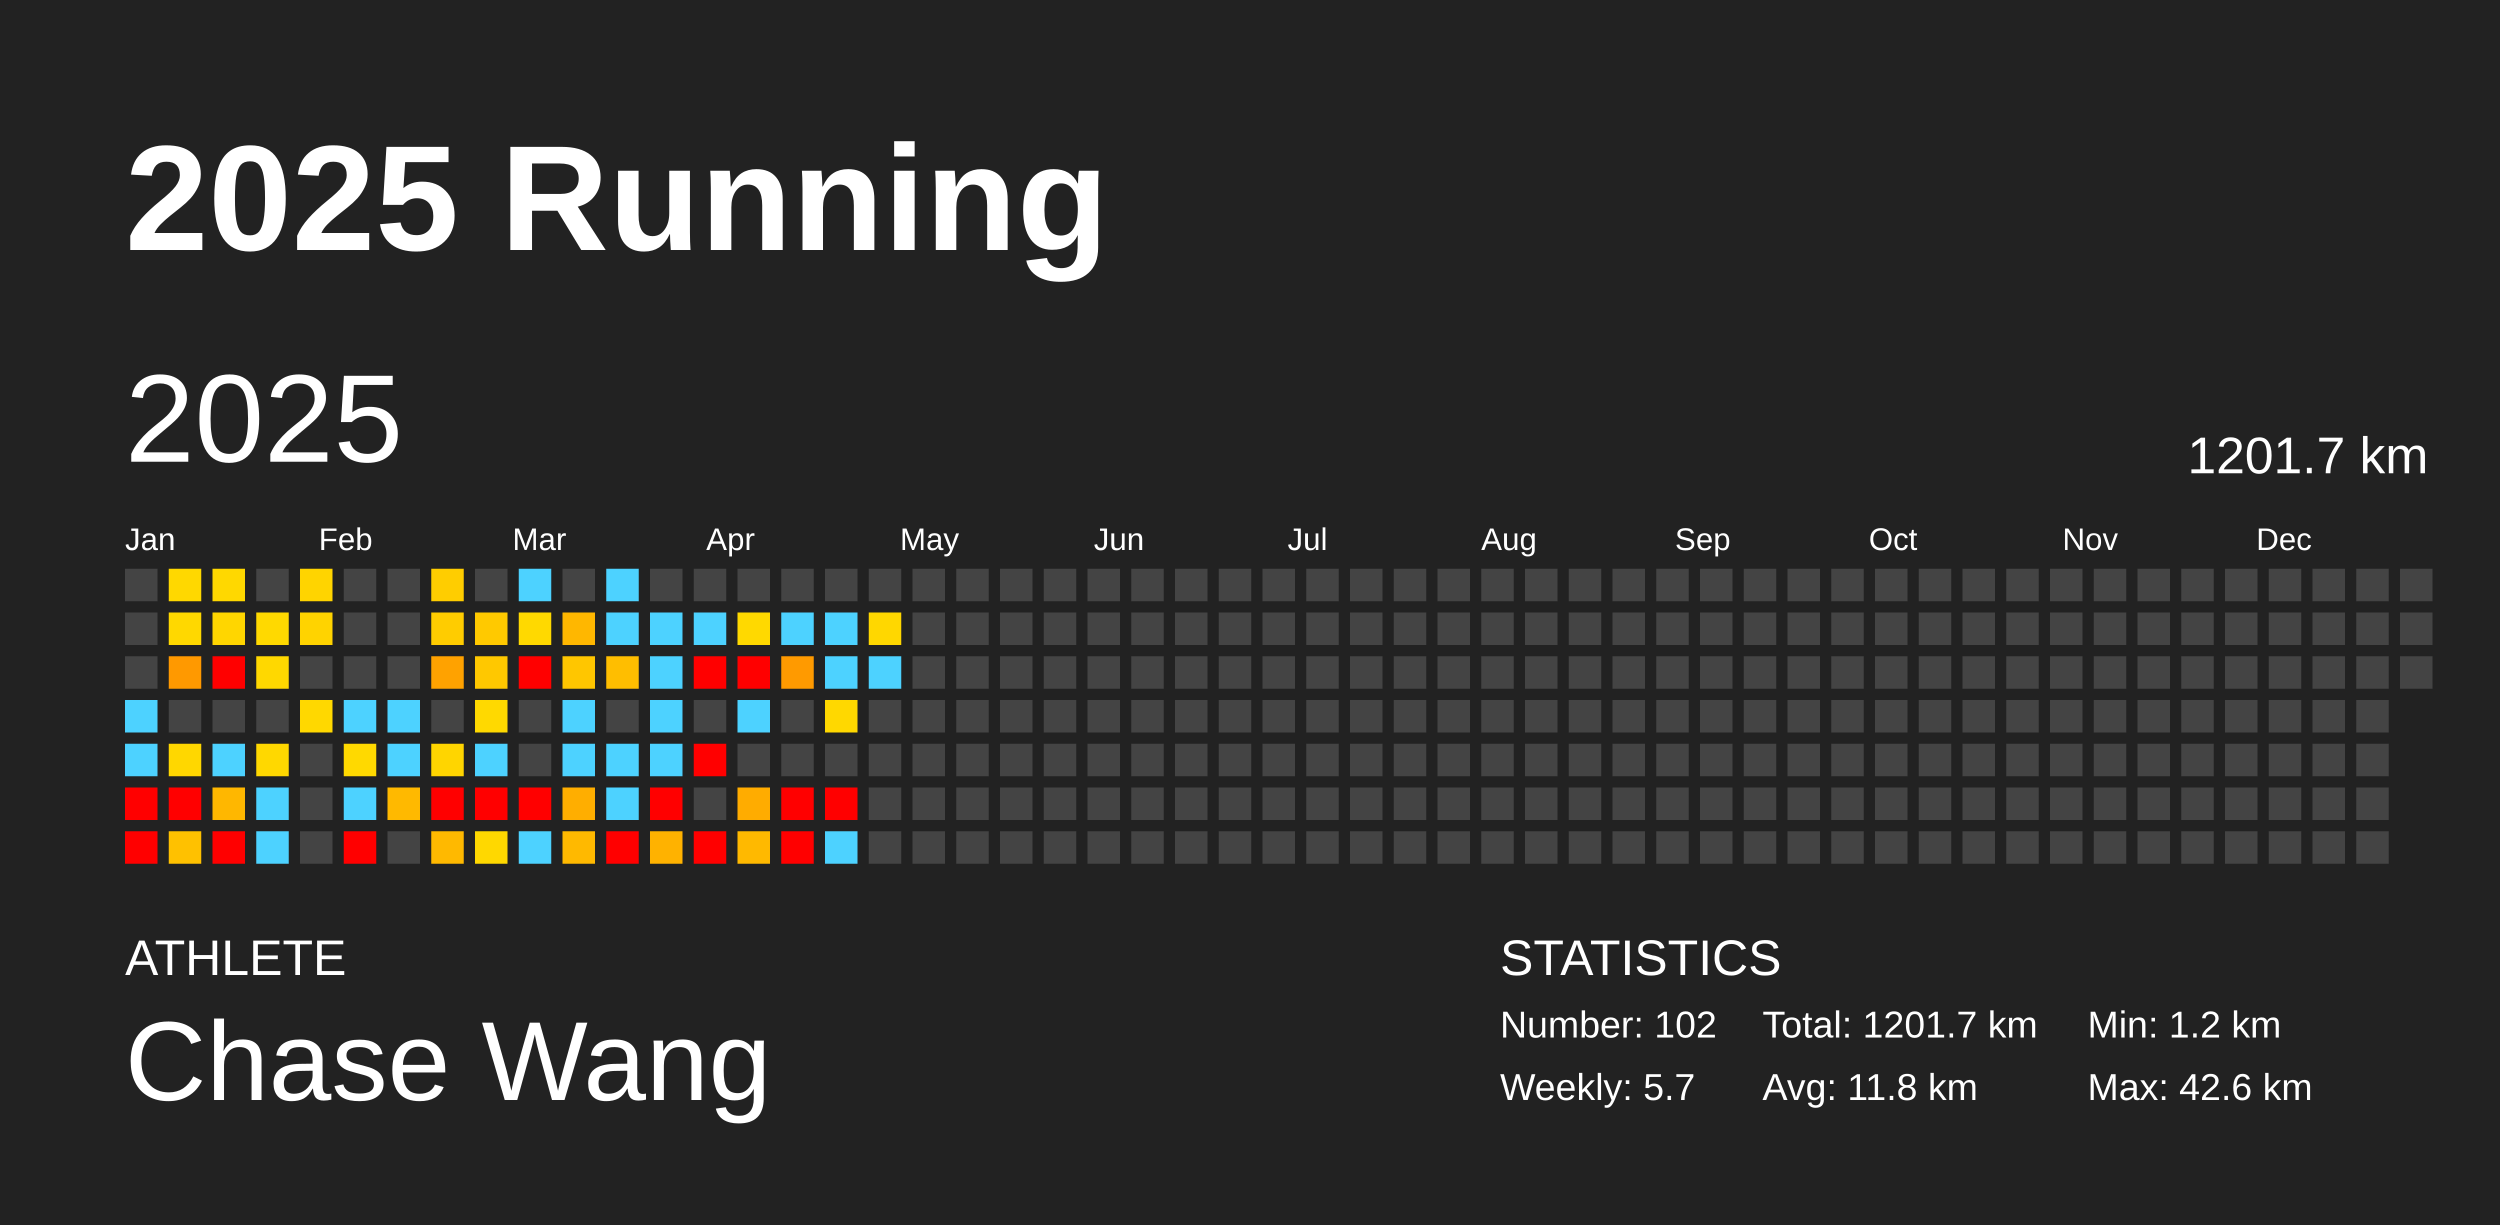
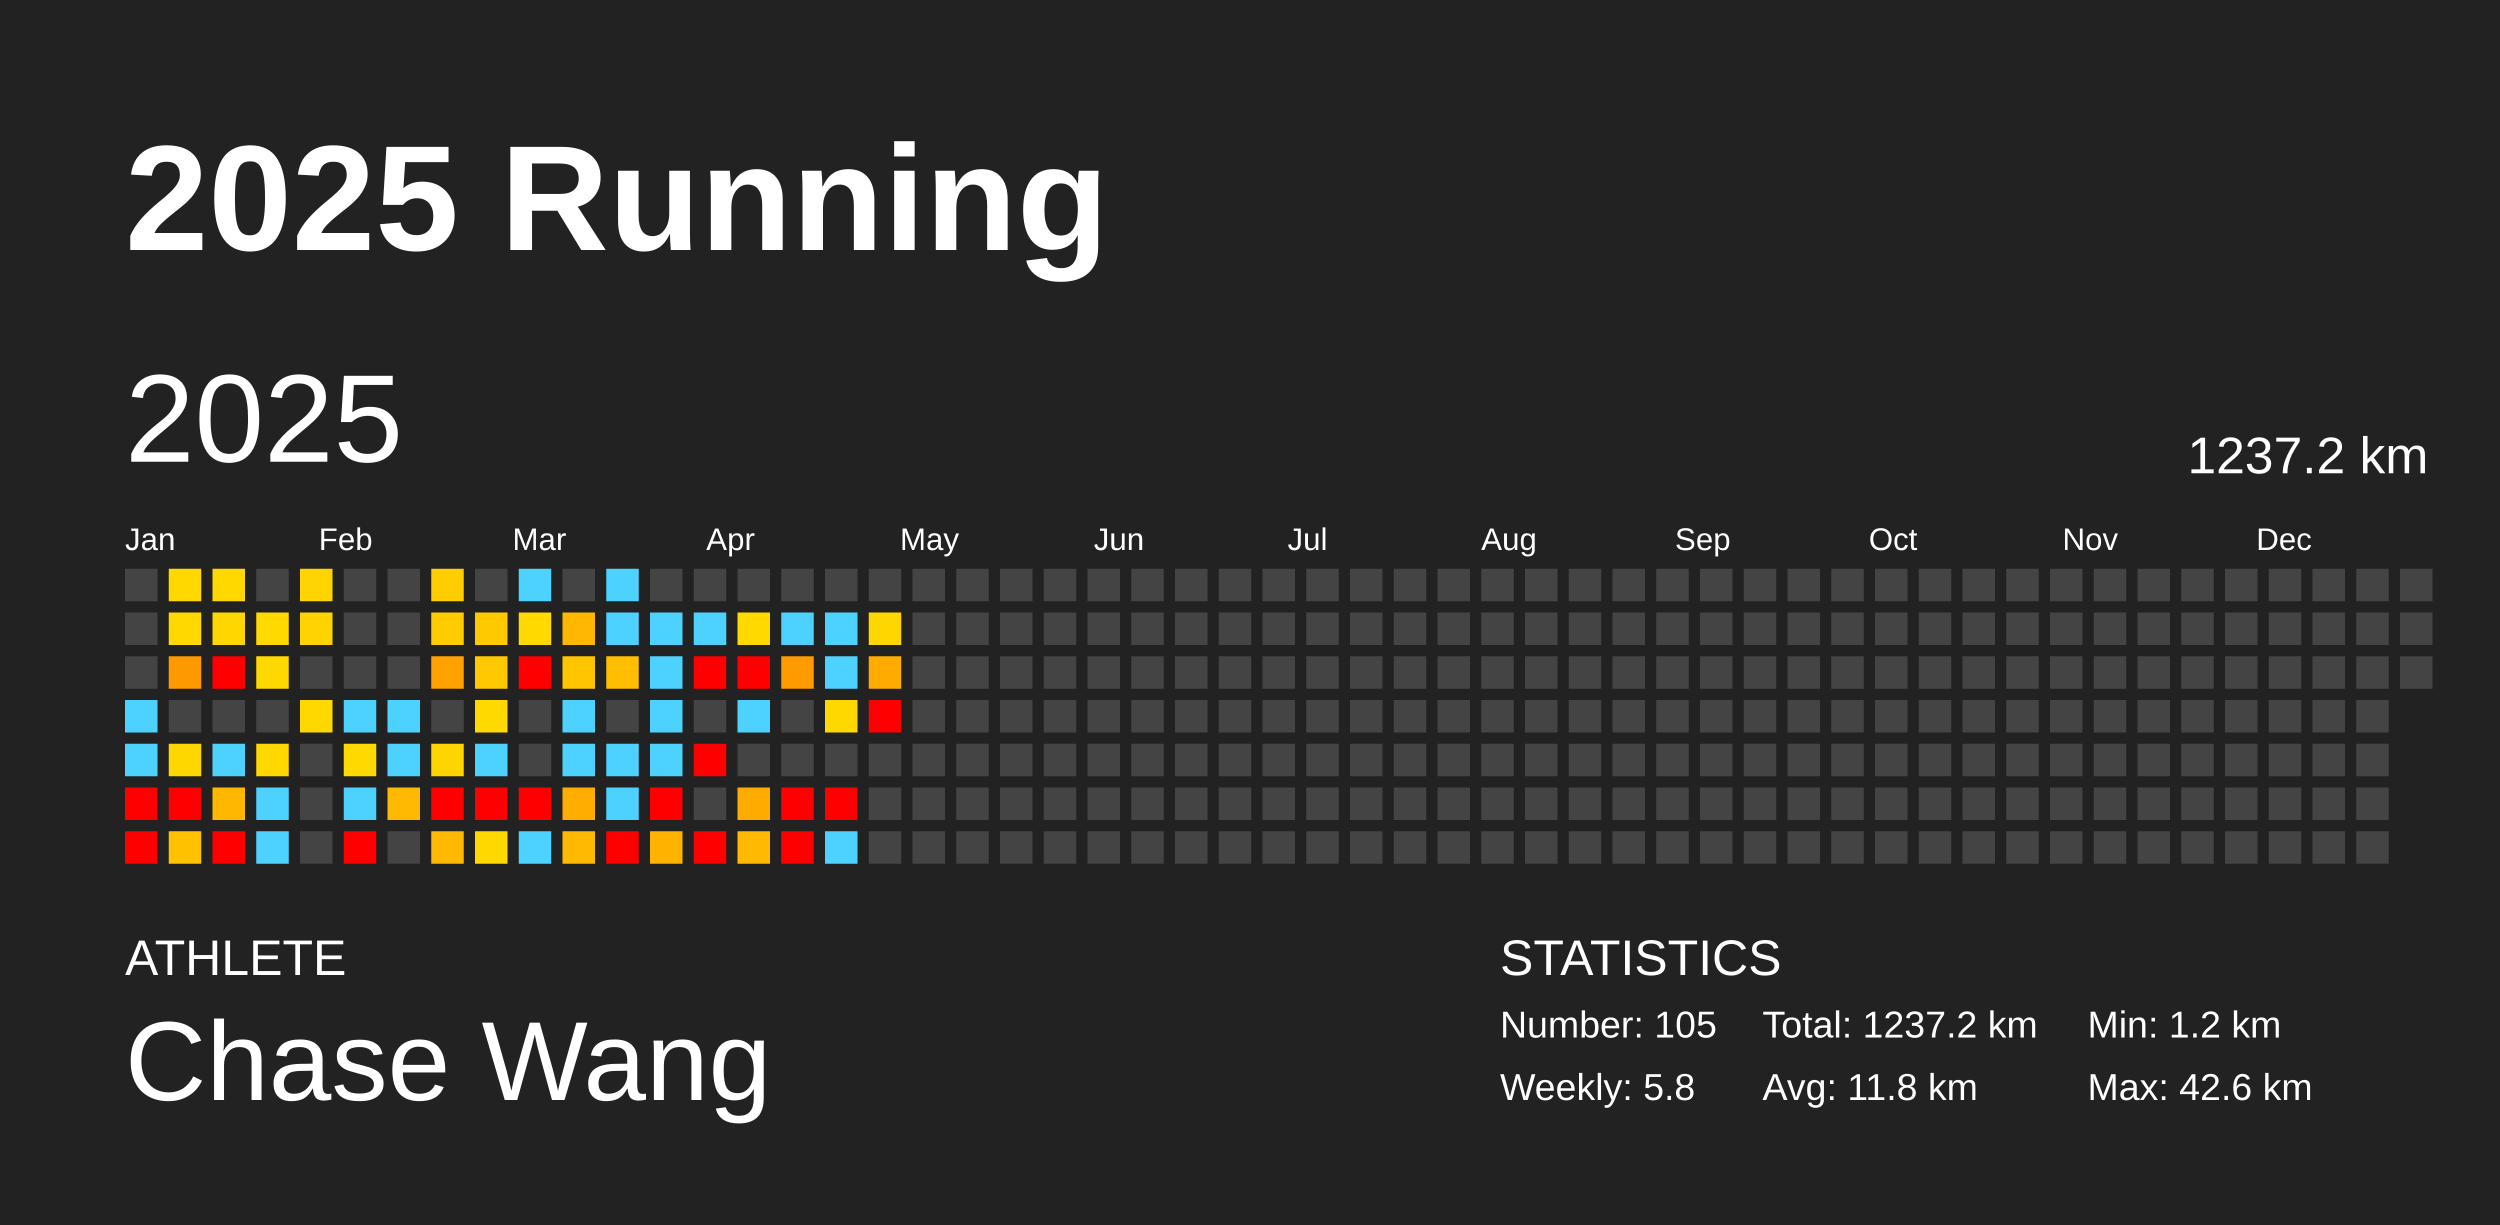
<svg xmlns="http://www.w3.org/2000/svg" baseProfile="full" height="98mm" version="1.1" viewBox="0,0,200,98" width="200mm">
  <defs />
  <rect fill="#222222" height="98" width="200" x="0" y="0" />
  <text fill="#FFFFFF" style="font-size:12px; font-family:Arial; font-weight:bold;" x="10" y="20">2025 Running</text>
  <text fill="#FFFFFF" style="font-size:4px; font-family:Arial" x="10" y="78">ATHLETE</text>
  <text fill="#FFFFFF" style="font-size:9px; font-family:Arial" x="10" y="88">Chase Wang</text>
  <text fill="#FFFFFF" style="font-size:4px; font-family:Arial" x="120" y="78">STATISTICS</text>
-   <text fill="#FFFFFF" style="font-size:3px; font-family:Arial" x="120" y="83">Number: 102</text>
-   <text fill="#FFFFFF" style="font-size:3px; font-family:Arial" x="120" y="88">Weekly: 5.7</text>
-   <text fill="#FFFFFF" style="font-size:3px; font-family:Arial" x="141" y="83">Total: 1201.7 km</text>
+   <text fill="#FFFFFF" style="font-size:3px; font-family:Arial" x="120" y="83">Number: 105</text>
+   <text fill="#FFFFFF" style="font-size:3px; font-family:Arial" x="120" y="88">Weekly: 5.8</text>
+   <text fill="#FFFFFF" style="font-size:3px; font-family:Arial" x="141" y="83">Total: 1237.2 km</text>
  <text fill="#FFFFFF" style="font-size:3px; font-family:Arial" x="141" y="88">Avg: 11.8 km</text>
  <text fill="#FFFFFF" style="font-size:3px; font-family:Arial" x="167" y="83">Min: 1.2 km</text>
  <text fill="#FFFFFF" style="font-size:3px; font-family:Arial" x="167" y="88">Max: 42.6 km</text>
  <text dominant-baseline="hanging" fill="#FFFFFF" style="font-size:10.0px; font-family:Arial;" x="10" y="30">2025</text>
-   <text dominant-baseline="hanging" fill="#FFFFFF" style="font-size:4.125px; font-family:Arial;" x="175" y="35">1201.7 km</text>
+   <text dominant-baseline="hanging" fill="#FFFFFF" style="font-size:4.125px; font-family:Arial;" x="175" y="35">1237.2 km</text>
  <text fill="#FFFFFF" style="font-size:2.5px; font-family:Arial" x="10.0" y="44">Jan</text>
  <text fill="#FFFFFF" style="font-size:2.5px; font-family:Arial" x="25.5" y="44">Feb</text>
  <text fill="#FFFFFF" style="font-size:2.5px; font-family:Arial" x="41.0" y="44">Mar</text>
  <text fill="#FFFFFF" style="font-size:2.5px; font-family:Arial" x="56.5" y="44">Apr</text>
  <text fill="#FFFFFF" style="font-size:2.5px; font-family:Arial" x="72.0" y="44">May</text>
  <text fill="#FFFFFF" style="font-size:2.5px; font-family:Arial" x="87.5" y="44">Jun</text>
  <text fill="#FFFFFF" style="font-size:2.5px; font-family:Arial" x="103.0" y="44">Jul</text>
  <text fill="#FFFFFF" style="font-size:2.5px; font-family:Arial" x="118.5" y="44">Aug</text>
  <text fill="#FFFFFF" style="font-size:2.5px; font-family:Arial" x="134.0" y="44">Sep</text>
  <text fill="#FFFFFF" style="font-size:2.5px; font-family:Arial" x="149.5" y="44">Oct</text>
  <text fill="#FFFFFF" style="font-size:2.5px; font-family:Arial" x="165.0" y="44">Nov</text>
  <text fill="#FFFFFF" style="font-size:2.5px; font-family:Arial" x="180.5" y="44">Dec</text>
  <rect fill="#444444" height="2.6" width="2.6" x="10.0" y="45.5" />
  <rect fill="#444444" height="2.6" width="2.6" x="10.0" y="49.0" />
  <rect fill="#444444" height="2.6" width="2.6" x="10.0" y="52.5" />
  <rect fill="#4dd2ff" height="2.6" width="2.6" x="10.0" y="56.0" />
  <rect fill="#4dd2ff" height="2.6" width="2.6" x="10.0" y="59.5" />
  <rect fill="red" height="2.6" width="2.6" x="10.0" y="63.0" />
  <rect fill="red" height="2.6" width="2.6" x="10.0" y="66.5" />
  <rect fill="#ffd800" height="2.6" width="2.6" x="13.5" y="45.5" />
  <rect fill="#ffd800" height="2.6" width="2.6" x="13.5" y="49.0" />
  <rect fill="#ff9900" height="2.6" width="2.6" x="13.5" y="52.5" />
  <rect fill="#444444" height="2.6" width="2.6" x="13.5" y="56.0" />
  <rect fill="#ffd700" height="2.6" width="2.6" x="13.5" y="59.5" />
  <rect fill="red" height="2.6" width="2.6" x="13.5" y="63.0" />
  <rect fill="#ffc100" height="2.6" width="2.6" x="13.5" y="66.5" />
  <rect fill="#ffd800" height="2.6" width="2.6" x="17.0" y="45.5" />
  <rect fill="#ffd600" height="2.6" width="2.6" x="17.0" y="49.0" />
  <rect fill="red" height="2.6" width="2.6" x="17.0" y="52.5" />
  <rect fill="#444444" height="2.6" width="2.6" x="17.0" y="56.0" />
  <rect fill="#4dd2ff" height="2.6" width="2.6" x="17.0" y="59.5" />
  <rect fill="#ffb700" height="2.6" width="2.6" x="17.0" y="63.0" />
  <rect fill="red" height="2.6" width="2.6" x="17.0" y="66.5" />
  <rect fill="#444444" height="2.6" width="2.6" x="20.5" y="45.5" />
  <rect fill="#ffd900" height="2.6" width="2.6" x="20.5" y="49.0" />
  <rect fill="#ffd800" height="2.6" width="2.6" x="20.5" y="52.5" />
  <rect fill="#444444" height="2.6" width="2.6" x="20.5" y="56.0" />
  <rect fill="#ffd800" height="2.6" width="2.6" x="20.5" y="59.5" />
  <rect fill="#4dd2ff" height="2.6" width="2.6" x="20.5" y="63.0" />
  <rect fill="#4dd2ff" height="2.6" width="2.6" x="20.5" y="66.5" />
  <rect fill="#ffd400" height="2.6" width="2.6" x="24.0" y="45.5" />
  <rect fill="#ffd300" height="2.6" width="2.6" x="24.0" y="49.0" />
  <rect fill="#444444" height="2.6" width="2.6" x="24.0" y="52.5" />
  <rect fill="#ffd800" height="2.6" width="2.6" x="24.0" y="56.0" />
  <rect fill="#444444" height="2.6" width="2.6" x="24.0" y="59.5" />
  <rect fill="#444444" height="2.6" width="2.6" x="24.0" y="63.0" />
  <rect fill="#444444" height="2.6" width="2.6" x="24.0" y="66.5" />
  <rect fill="#444444" height="2.6" width="2.6" x="27.5" y="45.5" />
  <rect fill="#444444" height="2.6" width="2.6" x="27.5" y="49.0" />
  <rect fill="#444444" height="2.6" width="2.6" x="27.5" y="52.5" />
  <rect fill="#4dd2ff" height="2.6" width="2.6" x="27.5" y="56.0" />
  <rect fill="#ffd900" height="2.6" width="2.6" x="27.5" y="59.5" />
  <rect fill="#4dd2ff" height="2.6" width="2.6" x="27.5" y="63.0" />
  <rect fill="red" height="2.6" width="2.6" x="27.5" y="66.5" />
  <rect fill="#444444" height="2.6" width="2.6" x="31.0" y="45.5" />
  <rect fill="#444444" height="2.6" width="2.6" x="31.0" y="49.0" />
  <rect fill="#444444" height="2.6" width="2.6" x="31.0" y="52.5" />
  <rect fill="#4dd2ff" height="2.6" width="2.6" x="31.0" y="56.0" />
  <rect fill="#4dd2ff" height="2.6" width="2.6" x="31.0" y="59.5" />
  <rect fill="#ffb900" height="2.6" width="2.6" x="31.0" y="63.0" />
  <rect fill="#444444" height="2.6" width="2.6" x="31.0" y="66.5" />
  <rect fill="#ffcd00" height="2.6" width="2.6" x="34.5" y="45.5" />
  <rect fill="#ffcc00" height="2.6" width="2.6" x="34.5" y="49.0" />
  <rect fill="#ffa200" height="2.6" width="2.6" x="34.5" y="52.5" />
  <rect fill="#444444" height="2.6" width="2.6" x="34.5" y="56.0" />
  <rect fill="#ffd500" height="2.6" width="2.6" x="34.5" y="59.5" />
  <rect fill="red" height="2.6" width="2.6" x="34.5" y="63.0" />
  <rect fill="#ffb900" height="2.6" width="2.6" x="34.5" y="66.5" />
  <rect fill="#444444" height="2.6" width="2.6" x="38.0" y="45.5" />
  <rect fill="#ffc900" height="2.6" width="2.6" x="38.0" y="49.0" />
  <rect fill="#ffc800" height="2.6" width="2.6" x="38.0" y="52.5" />
  <rect fill="#ffd900" height="2.6" width="2.6" x="38.0" y="56.0" />
  <rect fill="#4dd2ff" height="2.6" width="2.6" x="38.0" y="59.5" />
  <rect fill="red" height="2.6" width="2.6" x="38.0" y="63.0" />
  <rect fill="#ffd800" height="2.6" width="2.6" x="38.0" y="66.5" />
  <rect fill="#4dd2ff" height="2.6" width="2.6" x="41.5" y="45.5" />
  <rect fill="#ffd900" height="2.6" width="2.6" x="41.5" y="49.0" />
  <rect fill="red" height="2.6" width="2.6" x="41.5" y="52.5" />
  <rect fill="#444444" height="2.6" width="2.6" x="41.5" y="56.0" />
  <rect fill="#444444" height="2.6" width="2.6" x="41.5" y="59.5" />
  <rect fill="red" height="2.6" width="2.6" x="41.5" y="63.0" />
  <rect fill="#4dd2ff" height="2.6" width="2.6" x="41.5" y="66.5" />
  <rect fill="#444444" height="2.6" width="2.6" x="45.0" y="45.5" />
  <rect fill="#ffb700" height="2.6" width="2.6" x="45.0" y="49.0" />
  <rect fill="#ffc600" height="2.6" width="2.6" x="45.0" y="52.5" />
  <rect fill="#4dd2ff" height="2.6" width="2.6" x="45.0" y="56.0" />
  <rect fill="#4dd2ff" height="2.6" width="2.6" x="45.0" y="59.5" />
  <rect fill="#ffae00" height="2.6" width="2.6" x="45.0" y="63.0" />
  <rect fill="#ffb900" height="2.6" width="2.6" x="45.0" y="66.5" />
  <rect fill="#4dd2ff" height="2.6" width="2.6" x="48.5" y="45.5" />
  <rect fill="#4dd2ff" height="2.6" width="2.6" x="48.5" y="49.0" />
  <rect fill="#ffbe00" height="2.6" width="2.6" x="48.5" y="52.5" />
  <rect fill="#444444" height="2.6" width="2.6" x="48.5" y="56.0" />
  <rect fill="#4dd2ff" height="2.6" width="2.6" x="48.5" y="59.5" />
  <rect fill="#4dd2ff" height="2.6" width="2.6" x="48.5" y="63.0" />
  <rect fill="red" height="2.6" width="2.6" x="48.5" y="66.5" />
  <rect fill="#444444" height="2.6" width="2.6" x="52.0" y="45.5" />
  <rect fill="#4dd2ff" height="2.6" width="2.6" x="52.0" y="49.0" />
  <rect fill="#4dd2ff" height="2.6" width="2.6" x="52.0" y="52.5" />
  <rect fill="#4dd2ff" height="2.6" width="2.6" x="52.0" y="56.0" />
  <rect fill="#4dd2ff" height="2.6" width="2.6" x="52.0" y="59.5" />
  <rect fill="red" height="2.6" width="2.6" x="52.0" y="63.0" />
  <rect fill="#ffb200" height="2.6" width="2.6" x="52.0" y="66.5" />
  <rect fill="#444444" height="2.6" width="2.6" x="55.5" y="45.5" />
  <rect fill="#4dd2ff" height="2.6" width="2.6" x="55.5" y="49.0" />
  <rect fill="red" height="2.6" width="2.6" x="55.5" y="52.5" />
  <rect fill="#444444" height="2.6" width="2.6" x="55.5" y="56.0" />
  <rect fill="red" height="2.6" width="2.6" x="55.5" y="59.5" />
  <rect fill="#444444" height="2.6" width="2.6" x="55.5" y="63.0" />
  <rect fill="red" height="2.6" width="2.6" x="55.5" y="66.5" />
  <rect fill="#444444" height="2.6" width="2.6" x="59.0" y="45.5" />
  <rect fill="#ffd900" height="2.6" width="2.6" x="59.0" y="49.0" />
  <rect fill="red" height="2.6" width="2.6" x="59.0" y="52.5" />
  <rect fill="#4dd2ff" height="2.6" width="2.6" x="59.0" y="56.0" />
  <rect fill="#444444" height="2.6" width="2.6" x="59.0" y="59.5" />
  <rect fill="#ffac00" height="2.6" width="2.6" x="59.0" y="63.0" />
  <rect fill="#ffb900" height="2.6" width="2.6" x="59.0" y="66.5" />
  <rect fill="#444444" height="2.6" width="2.6" x="62.5" y="45.5" />
  <rect fill="#4dd2ff" height="2.6" width="2.6" x="62.5" y="49.0" />
  <rect fill="#ff9a00" height="2.6" width="2.6" x="62.5" y="52.5" />
  <rect fill="#444444" height="2.6" width="2.6" x="62.5" y="56.0" />
  <rect fill="#444444" height="2.6" width="2.6" x="62.5" y="59.5" />
  <rect fill="red" height="2.6" width="2.6" x="62.5" y="63.0" />
  <rect fill="red" height="2.6" width="2.6" x="62.5" y="66.5" />
  <rect fill="#444444" height="2.6" width="2.6" x="66.0" y="45.5" />
  <rect fill="#4dd2ff" height="2.6" width="2.6" x="66.0" y="49.0" />
  <rect fill="#4dd2ff" height="2.6" width="2.6" x="66.0" y="52.5" />
  <rect fill="#ffd800" height="2.6" width="2.6" x="66.0" y="56.0" />
  <rect fill="#444444" height="2.6" width="2.6" x="66.0" y="59.5" />
  <rect fill="red" height="2.6" width="2.6" x="66.0" y="63.0" />
  <rect fill="#4dd2ff" height="2.6" width="2.6" x="66.0" y="66.5" />
  <rect fill="#444444" height="2.6" width="2.6" x="69.5" y="45.5" />
  <rect fill="#ffd700" height="2.6" width="2.6" x="69.5" y="49.0" />
-   <rect fill="#4dd2ff" height="2.6" width="2.6" x="69.5" y="52.5" />
-   <rect fill="#444444" height="2.6" width="2.6" x="69.5" y="56.0" />
+   <rect fill="#ffab00" height="2.6" width="2.6" x="69.5" y="52.5" />
+   <rect fill="red" height="2.6" width="2.6" x="69.5" y="56.0" />
  <rect fill="#444444" height="2.6" width="2.6" x="69.5" y="59.5" />
  <rect fill="#444444" height="2.6" width="2.6" x="69.5" y="63.0" />
  <rect fill="#444444" height="2.6" width="2.6" x="69.5" y="66.5" />
  <rect fill="#444444" height="2.6" width="2.6" x="73.0" y="45.5" />
  <rect fill="#444444" height="2.6" width="2.6" x="73.0" y="49.0" />
  <rect fill="#444444" height="2.6" width="2.6" x="73.0" y="52.5" />
  <rect fill="#444444" height="2.6" width="2.6" x="73.0" y="56.0" />
  <rect fill="#444444" height="2.6" width="2.6" x="73.0" y="59.5" />
  <rect fill="#444444" height="2.6" width="2.6" x="73.0" y="63.0" />
  <rect fill="#444444" height="2.6" width="2.6" x="73.0" y="66.5" />
  <rect fill="#444444" height="2.6" width="2.6" x="76.5" y="45.5" />
  <rect fill="#444444" height="2.6" width="2.6" x="76.5" y="49.0" />
  <rect fill="#444444" height="2.6" width="2.6" x="76.5" y="52.5" />
  <rect fill="#444444" height="2.6" width="2.6" x="76.5" y="56.0" />
  <rect fill="#444444" height="2.6" width="2.6" x="76.5" y="59.5" />
  <rect fill="#444444" height="2.6" width="2.6" x="76.5" y="63.0" />
  <rect fill="#444444" height="2.6" width="2.6" x="76.5" y="66.5" />
  <rect fill="#444444" height="2.6" width="2.6" x="80.0" y="45.5" />
  <rect fill="#444444" height="2.6" width="2.6" x="80.0" y="49.0" />
  <rect fill="#444444" height="2.6" width="2.6" x="80.0" y="52.5" />
  <rect fill="#444444" height="2.6" width="2.6" x="80.0" y="56.0" />
  <rect fill="#444444" height="2.6" width="2.6" x="80.0" y="59.5" />
  <rect fill="#444444" height="2.6" width="2.6" x="80.0" y="63.0" />
  <rect fill="#444444" height="2.6" width="2.6" x="80.0" y="66.5" />
  <rect fill="#444444" height="2.6" width="2.6" x="83.5" y="45.5" />
  <rect fill="#444444" height="2.6" width="2.6" x="83.5" y="49.0" />
  <rect fill="#444444" height="2.6" width="2.6" x="83.5" y="52.5" />
  <rect fill="#444444" height="2.6" width="2.6" x="83.5" y="56.0" />
  <rect fill="#444444" height="2.6" width="2.6" x="83.5" y="59.5" />
  <rect fill="#444444" height="2.6" width="2.6" x="83.5" y="63.0" />
  <rect fill="#444444" height="2.6" width="2.6" x="83.5" y="66.5" />
  <rect fill="#444444" height="2.6" width="2.6" x="87.0" y="45.5" />
  <rect fill="#444444" height="2.6" width="2.6" x="87.0" y="49.0" />
  <rect fill="#444444" height="2.6" width="2.6" x="87.0" y="52.5" />
  <rect fill="#444444" height="2.6" width="2.6" x="87.0" y="56.0" />
  <rect fill="#444444" height="2.6" width="2.6" x="87.0" y="59.5" />
  <rect fill="#444444" height="2.6" width="2.6" x="87.0" y="63.0" />
  <rect fill="#444444" height="2.6" width="2.6" x="87.0" y="66.5" />
  <rect fill="#444444" height="2.6" width="2.6" x="90.5" y="45.5" />
  <rect fill="#444444" height="2.6" width="2.6" x="90.5" y="49.0" />
  <rect fill="#444444" height="2.6" width="2.6" x="90.5" y="52.5" />
  <rect fill="#444444" height="2.6" width="2.6" x="90.5" y="56.0" />
  <rect fill="#444444" height="2.6" width="2.6" x="90.5" y="59.5" />
  <rect fill="#444444" height="2.6" width="2.6" x="90.5" y="63.0" />
  <rect fill="#444444" height="2.6" width="2.6" x="90.5" y="66.5" />
  <rect fill="#444444" height="2.6" width="2.6" x="94.0" y="45.5" />
  <rect fill="#444444" height="2.6" width="2.6" x="94.0" y="49.0" />
  <rect fill="#444444" height="2.6" width="2.6" x="94.0" y="52.5" />
  <rect fill="#444444" height="2.6" width="2.6" x="94.0" y="56.0" />
  <rect fill="#444444" height="2.6" width="2.6" x="94.0" y="59.5" />
  <rect fill="#444444" height="2.6" width="2.6" x="94.0" y="63.0" />
  <rect fill="#444444" height="2.6" width="2.6" x="94.0" y="66.5" />
  <rect fill="#444444" height="2.6" width="2.6" x="97.5" y="45.5" />
  <rect fill="#444444" height="2.6" width="2.6" x="97.5" y="49.0" />
  <rect fill="#444444" height="2.6" width="2.6" x="97.5" y="52.5" />
  <rect fill="#444444" height="2.6" width="2.6" x="97.5" y="56.0" />
  <rect fill="#444444" height="2.6" width="2.6" x="97.5" y="59.5" />
  <rect fill="#444444" height="2.6" width="2.6" x="97.5" y="63.0" />
  <rect fill="#444444" height="2.6" width="2.6" x="97.5" y="66.5" />
  <rect fill="#444444" height="2.6" width="2.6" x="101.0" y="45.5" />
  <rect fill="#444444" height="2.6" width="2.6" x="101.0" y="49.0" />
  <rect fill="#444444" height="2.6" width="2.6" x="101.0" y="52.5" />
  <rect fill="#444444" height="2.6" width="2.6" x="101.0" y="56.0" />
  <rect fill="#444444" height="2.6" width="2.6" x="101.0" y="59.5" />
  <rect fill="#444444" height="2.6" width="2.6" x="101.0" y="63.0" />
  <rect fill="#444444" height="2.6" width="2.6" x="101.0" y="66.5" />
  <rect fill="#444444" height="2.6" width="2.6" x="104.5" y="45.5" />
  <rect fill="#444444" height="2.6" width="2.6" x="104.5" y="49.0" />
  <rect fill="#444444" height="2.6" width="2.6" x="104.5" y="52.5" />
  <rect fill="#444444" height="2.6" width="2.6" x="104.5" y="56.0" />
  <rect fill="#444444" height="2.6" width="2.6" x="104.5" y="59.5" />
  <rect fill="#444444" height="2.6" width="2.6" x="104.5" y="63.0" />
  <rect fill="#444444" height="2.6" width="2.6" x="104.5" y="66.5" />
  <rect fill="#444444" height="2.6" width="2.6" x="108.0" y="45.5" />
  <rect fill="#444444" height="2.6" width="2.6" x="108.0" y="49.0" />
  <rect fill="#444444" height="2.6" width="2.6" x="108.0" y="52.5" />
  <rect fill="#444444" height="2.6" width="2.6" x="108.0" y="56.0" />
  <rect fill="#444444" height="2.6" width="2.6" x="108.0" y="59.5" />
  <rect fill="#444444" height="2.6" width="2.6" x="108.0" y="63.0" />
  <rect fill="#444444" height="2.6" width="2.6" x="108.0" y="66.5" />
  <rect fill="#444444" height="2.6" width="2.6" x="111.5" y="45.5" />
  <rect fill="#444444" height="2.6" width="2.6" x="111.5" y="49.0" />
  <rect fill="#444444" height="2.6" width="2.6" x="111.5" y="52.5" />
  <rect fill="#444444" height="2.6" width="2.6" x="111.5" y="56.0" />
  <rect fill="#444444" height="2.6" width="2.6" x="111.5" y="59.5" />
  <rect fill="#444444" height="2.6" width="2.6" x="111.5" y="63.0" />
  <rect fill="#444444" height="2.6" width="2.6" x="111.5" y="66.5" />
  <rect fill="#444444" height="2.6" width="2.6" x="115.0" y="45.5" />
  <rect fill="#444444" height="2.6" width="2.6" x="115.0" y="49.0" />
  <rect fill="#444444" height="2.6" width="2.6" x="115.0" y="52.5" />
  <rect fill="#444444" height="2.6" width="2.6" x="115.0" y="56.0" />
  <rect fill="#444444" height="2.6" width="2.6" x="115.0" y="59.5" />
  <rect fill="#444444" height="2.6" width="2.6" x="115.0" y="63.0" />
  <rect fill="#444444" height="2.6" width="2.6" x="115.0" y="66.5" />
  <rect fill="#444444" height="2.6" width="2.6" x="118.5" y="45.5" />
  <rect fill="#444444" height="2.6" width="2.6" x="118.5" y="49.0" />
  <rect fill="#444444" height="2.6" width="2.6" x="118.5" y="52.5" />
  <rect fill="#444444" height="2.6" width="2.6" x="118.5" y="56.0" />
  <rect fill="#444444" height="2.6" width="2.6" x="118.5" y="59.5" />
  <rect fill="#444444" height="2.6" width="2.6" x="118.5" y="63.0" />
  <rect fill="#444444" height="2.6" width="2.6" x="118.5" y="66.5" />
  <rect fill="#444444" height="2.6" width="2.6" x="122.0" y="45.5" />
  <rect fill="#444444" height="2.6" width="2.6" x="122.0" y="49.0" />
  <rect fill="#444444" height="2.6" width="2.6" x="122.0" y="52.5" />
  <rect fill="#444444" height="2.6" width="2.6" x="122.0" y="56.0" />
  <rect fill="#444444" height="2.6" width="2.6" x="122.0" y="59.5" />
  <rect fill="#444444" height="2.6" width="2.6" x="122.0" y="63.0" />
  <rect fill="#444444" height="2.6" width="2.6" x="122.0" y="66.5" />
  <rect fill="#444444" height="2.6" width="2.6" x="125.5" y="45.5" />
  <rect fill="#444444" height="2.6" width="2.6" x="125.5" y="49.0" />
  <rect fill="#444444" height="2.6" width="2.6" x="125.5" y="52.5" />
  <rect fill="#444444" height="2.6" width="2.6" x="125.5" y="56.0" />
  <rect fill="#444444" height="2.6" width="2.6" x="125.5" y="59.5" />
  <rect fill="#444444" height="2.6" width="2.6" x="125.5" y="63.0" />
  <rect fill="#444444" height="2.6" width="2.6" x="125.5" y="66.5" />
  <rect fill="#444444" height="2.6" width="2.6" x="129.0" y="45.5" />
  <rect fill="#444444" height="2.6" width="2.6" x="129.0" y="49.0" />
  <rect fill="#444444" height="2.6" width="2.6" x="129.0" y="52.5" />
  <rect fill="#444444" height="2.6" width="2.6" x="129.0" y="56.0" />
  <rect fill="#444444" height="2.6" width="2.6" x="129.0" y="59.5" />
  <rect fill="#444444" height="2.6" width="2.6" x="129.0" y="63.0" />
  <rect fill="#444444" height="2.6" width="2.6" x="129.0" y="66.5" />
  <rect fill="#444444" height="2.6" width="2.6" x="132.5" y="45.5" />
  <rect fill="#444444" height="2.6" width="2.6" x="132.5" y="49.0" />
  <rect fill="#444444" height="2.6" width="2.6" x="132.5" y="52.5" />
  <rect fill="#444444" height="2.6" width="2.6" x="132.5" y="56.0" />
  <rect fill="#444444" height="2.6" width="2.6" x="132.5" y="59.5" />
  <rect fill="#444444" height="2.6" width="2.6" x="132.5" y="63.0" />
  <rect fill="#444444" height="2.6" width="2.6" x="132.5" y="66.5" />
  <rect fill="#444444" height="2.6" width="2.6" x="136.0" y="45.5" />
  <rect fill="#444444" height="2.6" width="2.6" x="136.0" y="49.0" />
  <rect fill="#444444" height="2.6" width="2.6" x="136.0" y="52.5" />
  <rect fill="#444444" height="2.6" width="2.6" x="136.0" y="56.0" />
  <rect fill="#444444" height="2.6" width="2.6" x="136.0" y="59.5" />
  <rect fill="#444444" height="2.6" width="2.6" x="136.0" y="63.0" />
  <rect fill="#444444" height="2.6" width="2.6" x="136.0" y="66.5" />
  <rect fill="#444444" height="2.6" width="2.6" x="139.5" y="45.5" />
  <rect fill="#444444" height="2.6" width="2.6" x="139.5" y="49.0" />
  <rect fill="#444444" height="2.6" width="2.6" x="139.5" y="52.5" />
  <rect fill="#444444" height="2.6" width="2.6" x="139.5" y="56.0" />
  <rect fill="#444444" height="2.6" width="2.6" x="139.5" y="59.5" />
  <rect fill="#444444" height="2.6" width="2.6" x="139.5" y="63.0" />
  <rect fill="#444444" height="2.6" width="2.6" x="139.5" y="66.5" />
  <rect fill="#444444" height="2.6" width="2.6" x="143.0" y="45.5" />
  <rect fill="#444444" height="2.6" width="2.6" x="143.0" y="49.0" />
  <rect fill="#444444" height="2.6" width="2.6" x="143.0" y="52.5" />
  <rect fill="#444444" height="2.6" width="2.6" x="143.0" y="56.0" />
  <rect fill="#444444" height="2.6" width="2.6" x="143.0" y="59.5" />
  <rect fill="#444444" height="2.6" width="2.6" x="143.0" y="63.0" />
  <rect fill="#444444" height="2.6" width="2.6" x="143.0" y="66.5" />
  <rect fill="#444444" height="2.6" width="2.6" x="146.5" y="45.5" />
  <rect fill="#444444" height="2.6" width="2.6" x="146.5" y="49.0" />
  <rect fill="#444444" height="2.6" width="2.6" x="146.5" y="52.5" />
  <rect fill="#444444" height="2.6" width="2.6" x="146.5" y="56.0" />
  <rect fill="#444444" height="2.6" width="2.6" x="146.5" y="59.5" />
  <rect fill="#444444" height="2.6" width="2.6" x="146.5" y="63.0" />
  <rect fill="#444444" height="2.6" width="2.6" x="146.5" y="66.5" />
  <rect fill="#444444" height="2.6" width="2.6" x="150.0" y="45.5" />
  <rect fill="#444444" height="2.6" width="2.6" x="150.0" y="49.0" />
  <rect fill="#444444" height="2.6" width="2.6" x="150.0" y="52.5" />
  <rect fill="#444444" height="2.6" width="2.6" x="150.0" y="56.0" />
  <rect fill="#444444" height="2.6" width="2.6" x="150.0" y="59.5" />
  <rect fill="#444444" height="2.6" width="2.6" x="150.0" y="63.0" />
  <rect fill="#444444" height="2.6" width="2.6" x="150.0" y="66.5" />
  <rect fill="#444444" height="2.6" width="2.6" x="153.5" y="45.5" />
  <rect fill="#444444" height="2.6" width="2.6" x="153.5" y="49.0" />
  <rect fill="#444444" height="2.6" width="2.6" x="153.5" y="52.5" />
  <rect fill="#444444" height="2.6" width="2.6" x="153.5" y="56.0" />
  <rect fill="#444444" height="2.6" width="2.6" x="153.5" y="59.5" />
  <rect fill="#444444" height="2.6" width="2.6" x="153.5" y="63.0" />
  <rect fill="#444444" height="2.6" width="2.6" x="153.5" y="66.5" />
  <rect fill="#444444" height="2.6" width="2.6" x="157.0" y="45.5" />
  <rect fill="#444444" height="2.6" width="2.6" x="157.0" y="49.0" />
  <rect fill="#444444" height="2.6" width="2.6" x="157.0" y="52.5" />
  <rect fill="#444444" height="2.6" width="2.6" x="157.0" y="56.0" />
  <rect fill="#444444" height="2.6" width="2.6" x="157.0" y="59.5" />
  <rect fill="#444444" height="2.6" width="2.6" x="157.0" y="63.0" />
  <rect fill="#444444" height="2.6" width="2.6" x="157.0" y="66.5" />
  <rect fill="#444444" height="2.6" width="2.6" x="160.5" y="45.5" />
  <rect fill="#444444" height="2.6" width="2.6" x="160.5" y="49.0" />
  <rect fill="#444444" height="2.6" width="2.6" x="160.5" y="52.5" />
  <rect fill="#444444" height="2.6" width="2.6" x="160.5" y="56.0" />
  <rect fill="#444444" height="2.6" width="2.6" x="160.5" y="59.5" />
  <rect fill="#444444" height="2.6" width="2.6" x="160.5" y="63.0" />
  <rect fill="#444444" height="2.6" width="2.6" x="160.5" y="66.5" />
  <rect fill="#444444" height="2.6" width="2.6" x="164.0" y="45.5" />
  <rect fill="#444444" height="2.6" width="2.6" x="164.0" y="49.0" />
  <rect fill="#444444" height="2.6" width="2.6" x="164.0" y="52.5" />
  <rect fill="#444444" height="2.6" width="2.6" x="164.0" y="56.0" />
  <rect fill="#444444" height="2.6" width="2.6" x="164.0" y="59.5" />
  <rect fill="#444444" height="2.6" width="2.6" x="164.0" y="63.0" />
  <rect fill="#444444" height="2.6" width="2.6" x="164.0" y="66.5" />
  <rect fill="#444444" height="2.6" width="2.6" x="167.5" y="45.5" />
  <rect fill="#444444" height="2.6" width="2.6" x="167.5" y="49.0" />
  <rect fill="#444444" height="2.6" width="2.6" x="167.5" y="52.5" />
  <rect fill="#444444" height="2.6" width="2.6" x="167.5" y="56.0" />
  <rect fill="#444444" height="2.6" width="2.6" x="167.5" y="59.5" />
  <rect fill="#444444" height="2.6" width="2.6" x="167.5" y="63.0" />
  <rect fill="#444444" height="2.6" width="2.6" x="167.5" y="66.5" />
  <rect fill="#444444" height="2.6" width="2.6" x="171.0" y="45.5" />
  <rect fill="#444444" height="2.6" width="2.6" x="171.0" y="49.0" />
  <rect fill="#444444" height="2.6" width="2.6" x="171.0" y="52.5" />
  <rect fill="#444444" height="2.6" width="2.6" x="171.0" y="56.0" />
  <rect fill="#444444" height="2.6" width="2.6" x="171.0" y="59.5" />
  <rect fill="#444444" height="2.6" width="2.6" x="171.0" y="63.0" />
  <rect fill="#444444" height="2.6" width="2.6" x="171.0" y="66.5" />
  <rect fill="#444444" height="2.6" width="2.6" x="174.5" y="45.5" />
  <rect fill="#444444" height="2.6" width="2.6" x="174.5" y="49.0" />
  <rect fill="#444444" height="2.6" width="2.6" x="174.5" y="52.5" />
  <rect fill="#444444" height="2.6" width="2.6" x="174.5" y="56.0" />
  <rect fill="#444444" height="2.6" width="2.6" x="174.5" y="59.5" />
  <rect fill="#444444" height="2.6" width="2.6" x="174.5" y="63.0" />
  <rect fill="#444444" height="2.6" width="2.6" x="174.5" y="66.5" />
  <rect fill="#444444" height="2.6" width="2.6" x="178.0" y="45.5" />
  <rect fill="#444444" height="2.6" width="2.6" x="178.0" y="49.0" />
  <rect fill="#444444" height="2.6" width="2.6" x="178.0" y="52.5" />
  <rect fill="#444444" height="2.6" width="2.6" x="178.0" y="56.0" />
  <rect fill="#444444" height="2.6" width="2.6" x="178.0" y="59.5" />
  <rect fill="#444444" height="2.6" width="2.6" x="178.0" y="63.0" />
  <rect fill="#444444" height="2.6" width="2.6" x="178.0" y="66.5" />
  <rect fill="#444444" height="2.6" width="2.6" x="181.5" y="45.5" />
  <rect fill="#444444" height="2.6" width="2.6" x="181.5" y="49.0" />
  <rect fill="#444444" height="2.6" width="2.6" x="181.5" y="52.5" />
  <rect fill="#444444" height="2.6" width="2.6" x="181.5" y="56.0" />
  <rect fill="#444444" height="2.6" width="2.6" x="181.5" y="59.5" />
  <rect fill="#444444" height="2.6" width="2.6" x="181.5" y="63.0" />
  <rect fill="#444444" height="2.6" width="2.6" x="181.5" y="66.5" />
  <rect fill="#444444" height="2.6" width="2.6" x="185.0" y="45.5" />
  <rect fill="#444444" height="2.6" width="2.6" x="185.0" y="49.0" />
  <rect fill="#444444" height="2.6" width="2.6" x="185.0" y="52.5" />
  <rect fill="#444444" height="2.6" width="2.6" x="185.0" y="56.0" />
  <rect fill="#444444" height="2.6" width="2.6" x="185.0" y="59.5" />
  <rect fill="#444444" height="2.6" width="2.6" x="185.0" y="63.0" />
  <rect fill="#444444" height="2.6" width="2.6" x="185.0" y="66.5" />
  <rect fill="#444444" height="2.6" width="2.6" x="188.5" y="45.5" />
  <rect fill="#444444" height="2.6" width="2.6" x="188.5" y="49.0" />
  <rect fill="#444444" height="2.6" width="2.6" x="188.5" y="52.5" />
  <rect fill="#444444" height="2.6" width="2.6" x="188.5" y="56.0" />
  <rect fill="#444444" height="2.6" width="2.6" x="188.5" y="59.5" />
  <rect fill="#444444" height="2.6" width="2.6" x="188.5" y="63.0" />
  <rect fill="#444444" height="2.6" width="2.6" x="188.5" y="66.5" />
  <rect fill="#444444" height="2.6" width="2.6" x="192.0" y="45.5" />
  <rect fill="#444444" height="2.6" width="2.6" x="192.0" y="49.0" />
  <rect fill="#444444" height="2.6" width="2.6" x="192.0" y="52.5" />
</svg>
